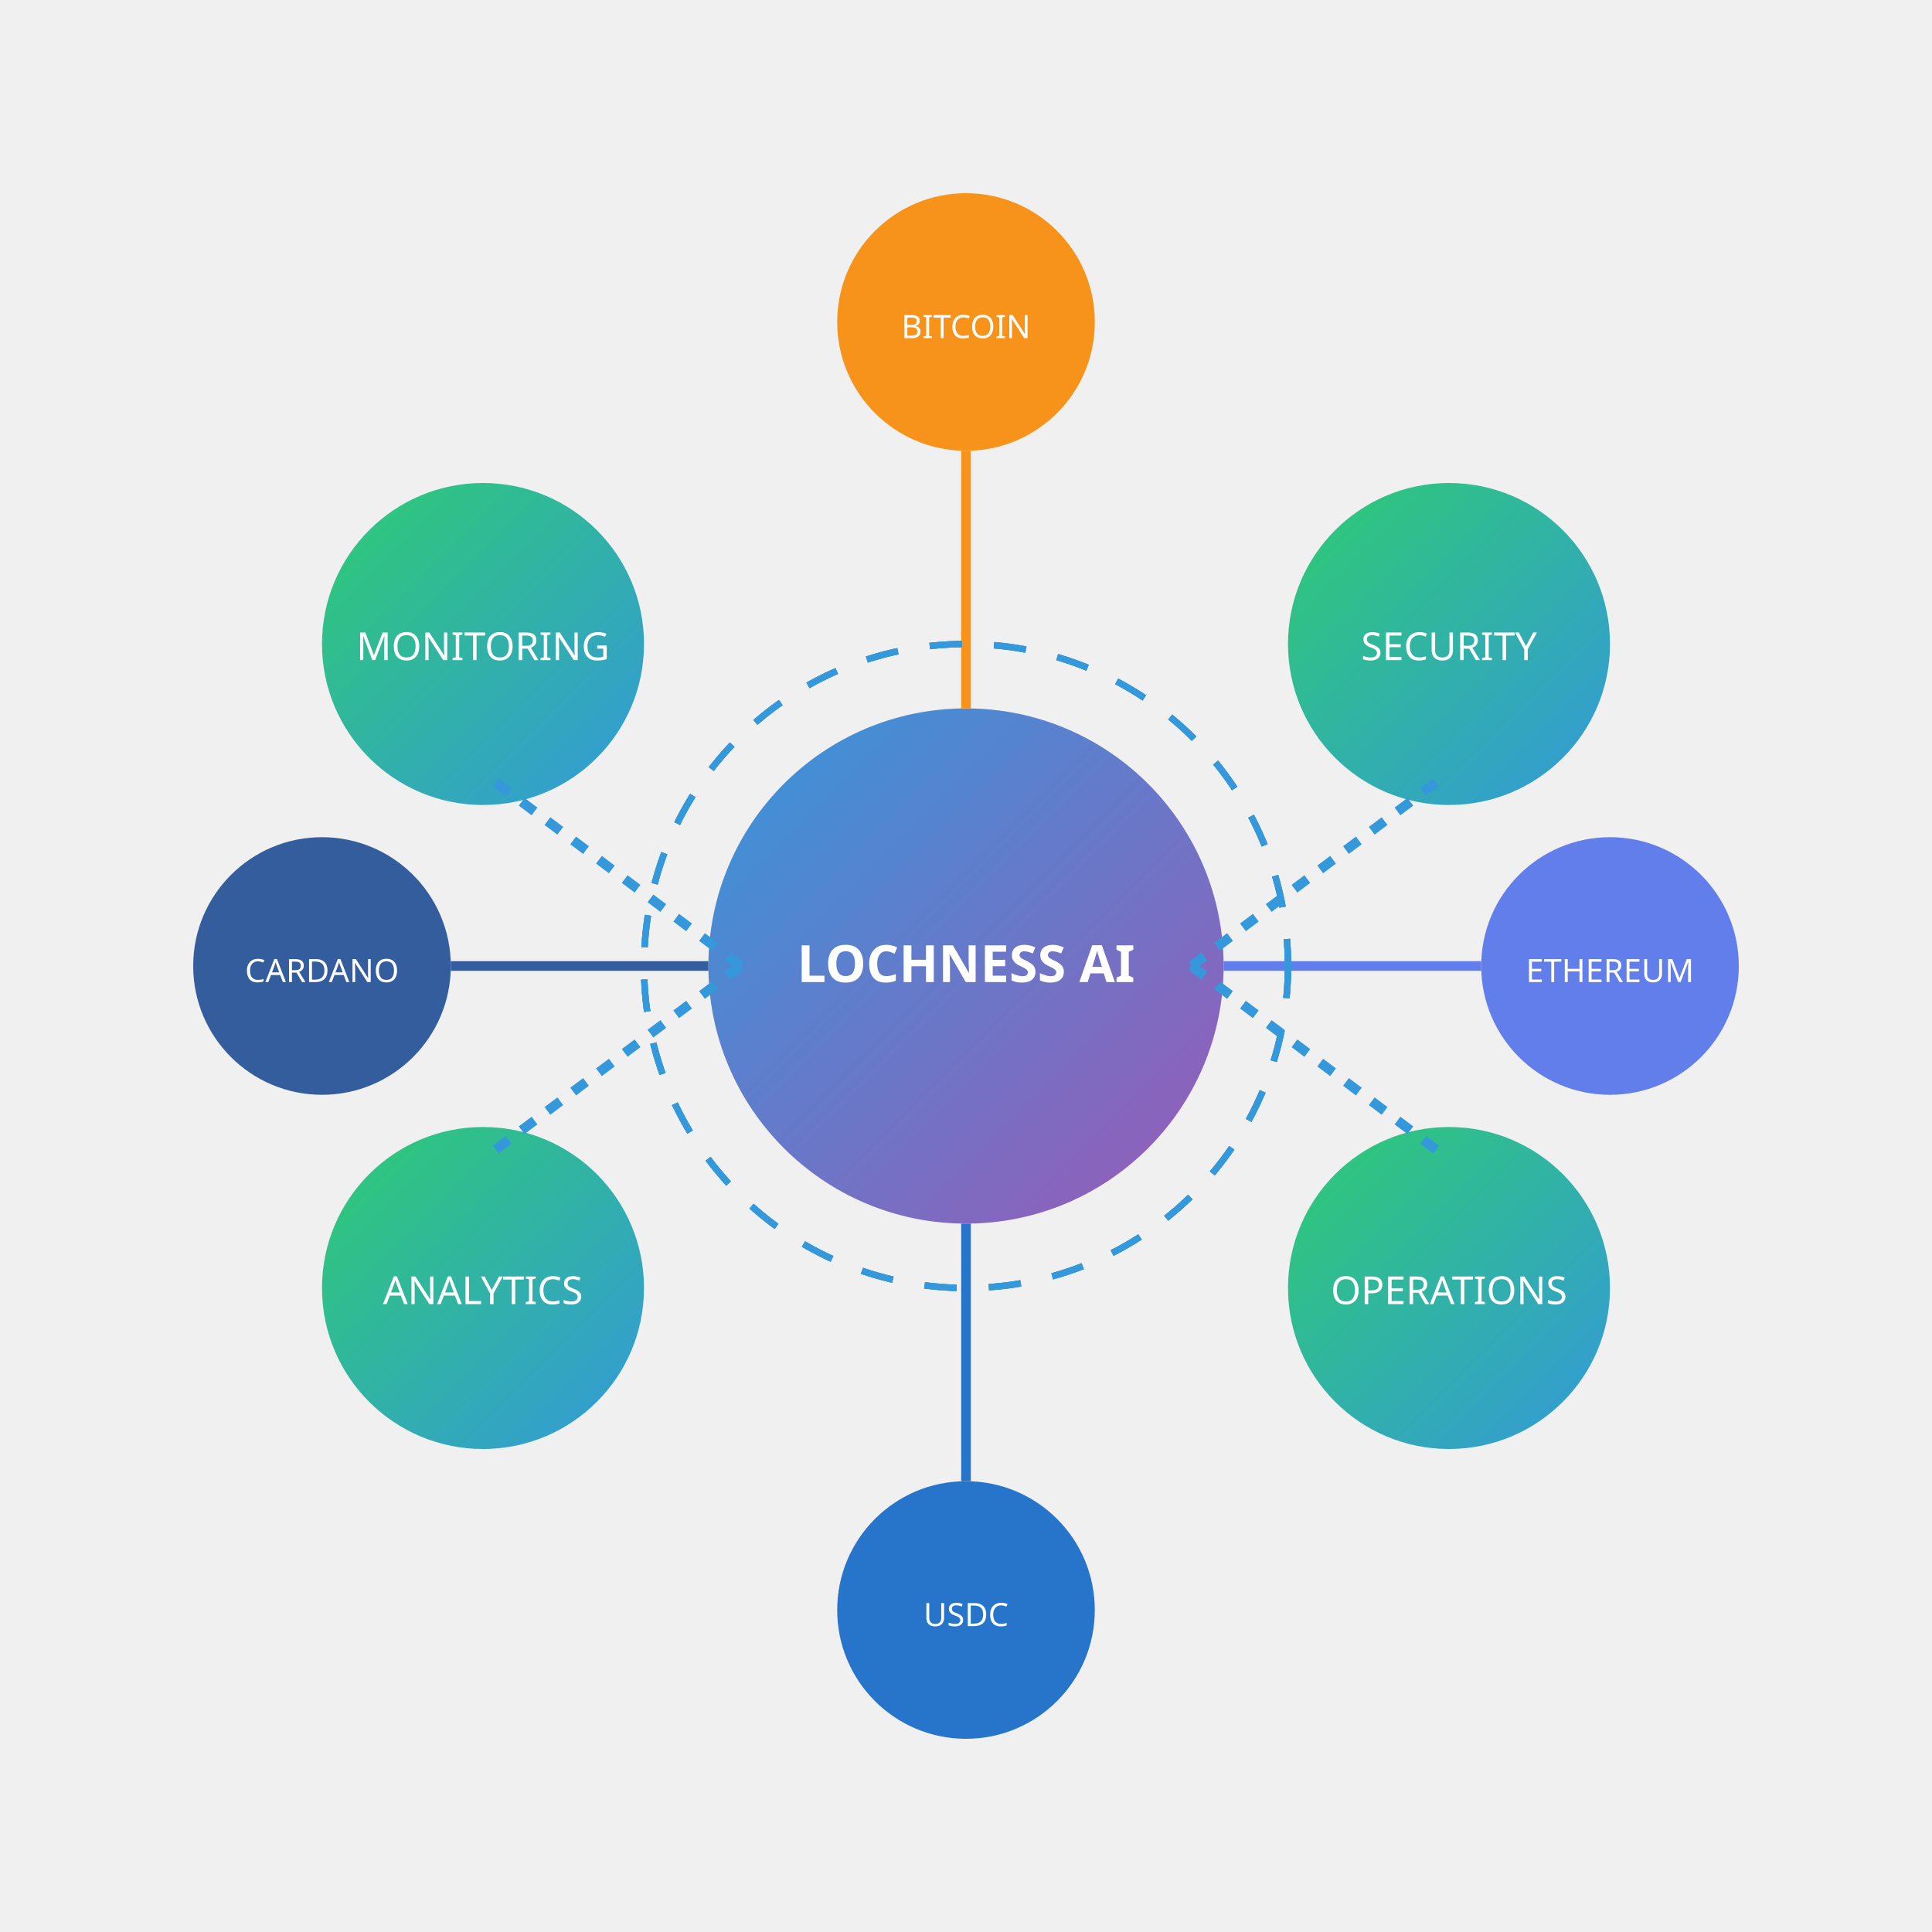
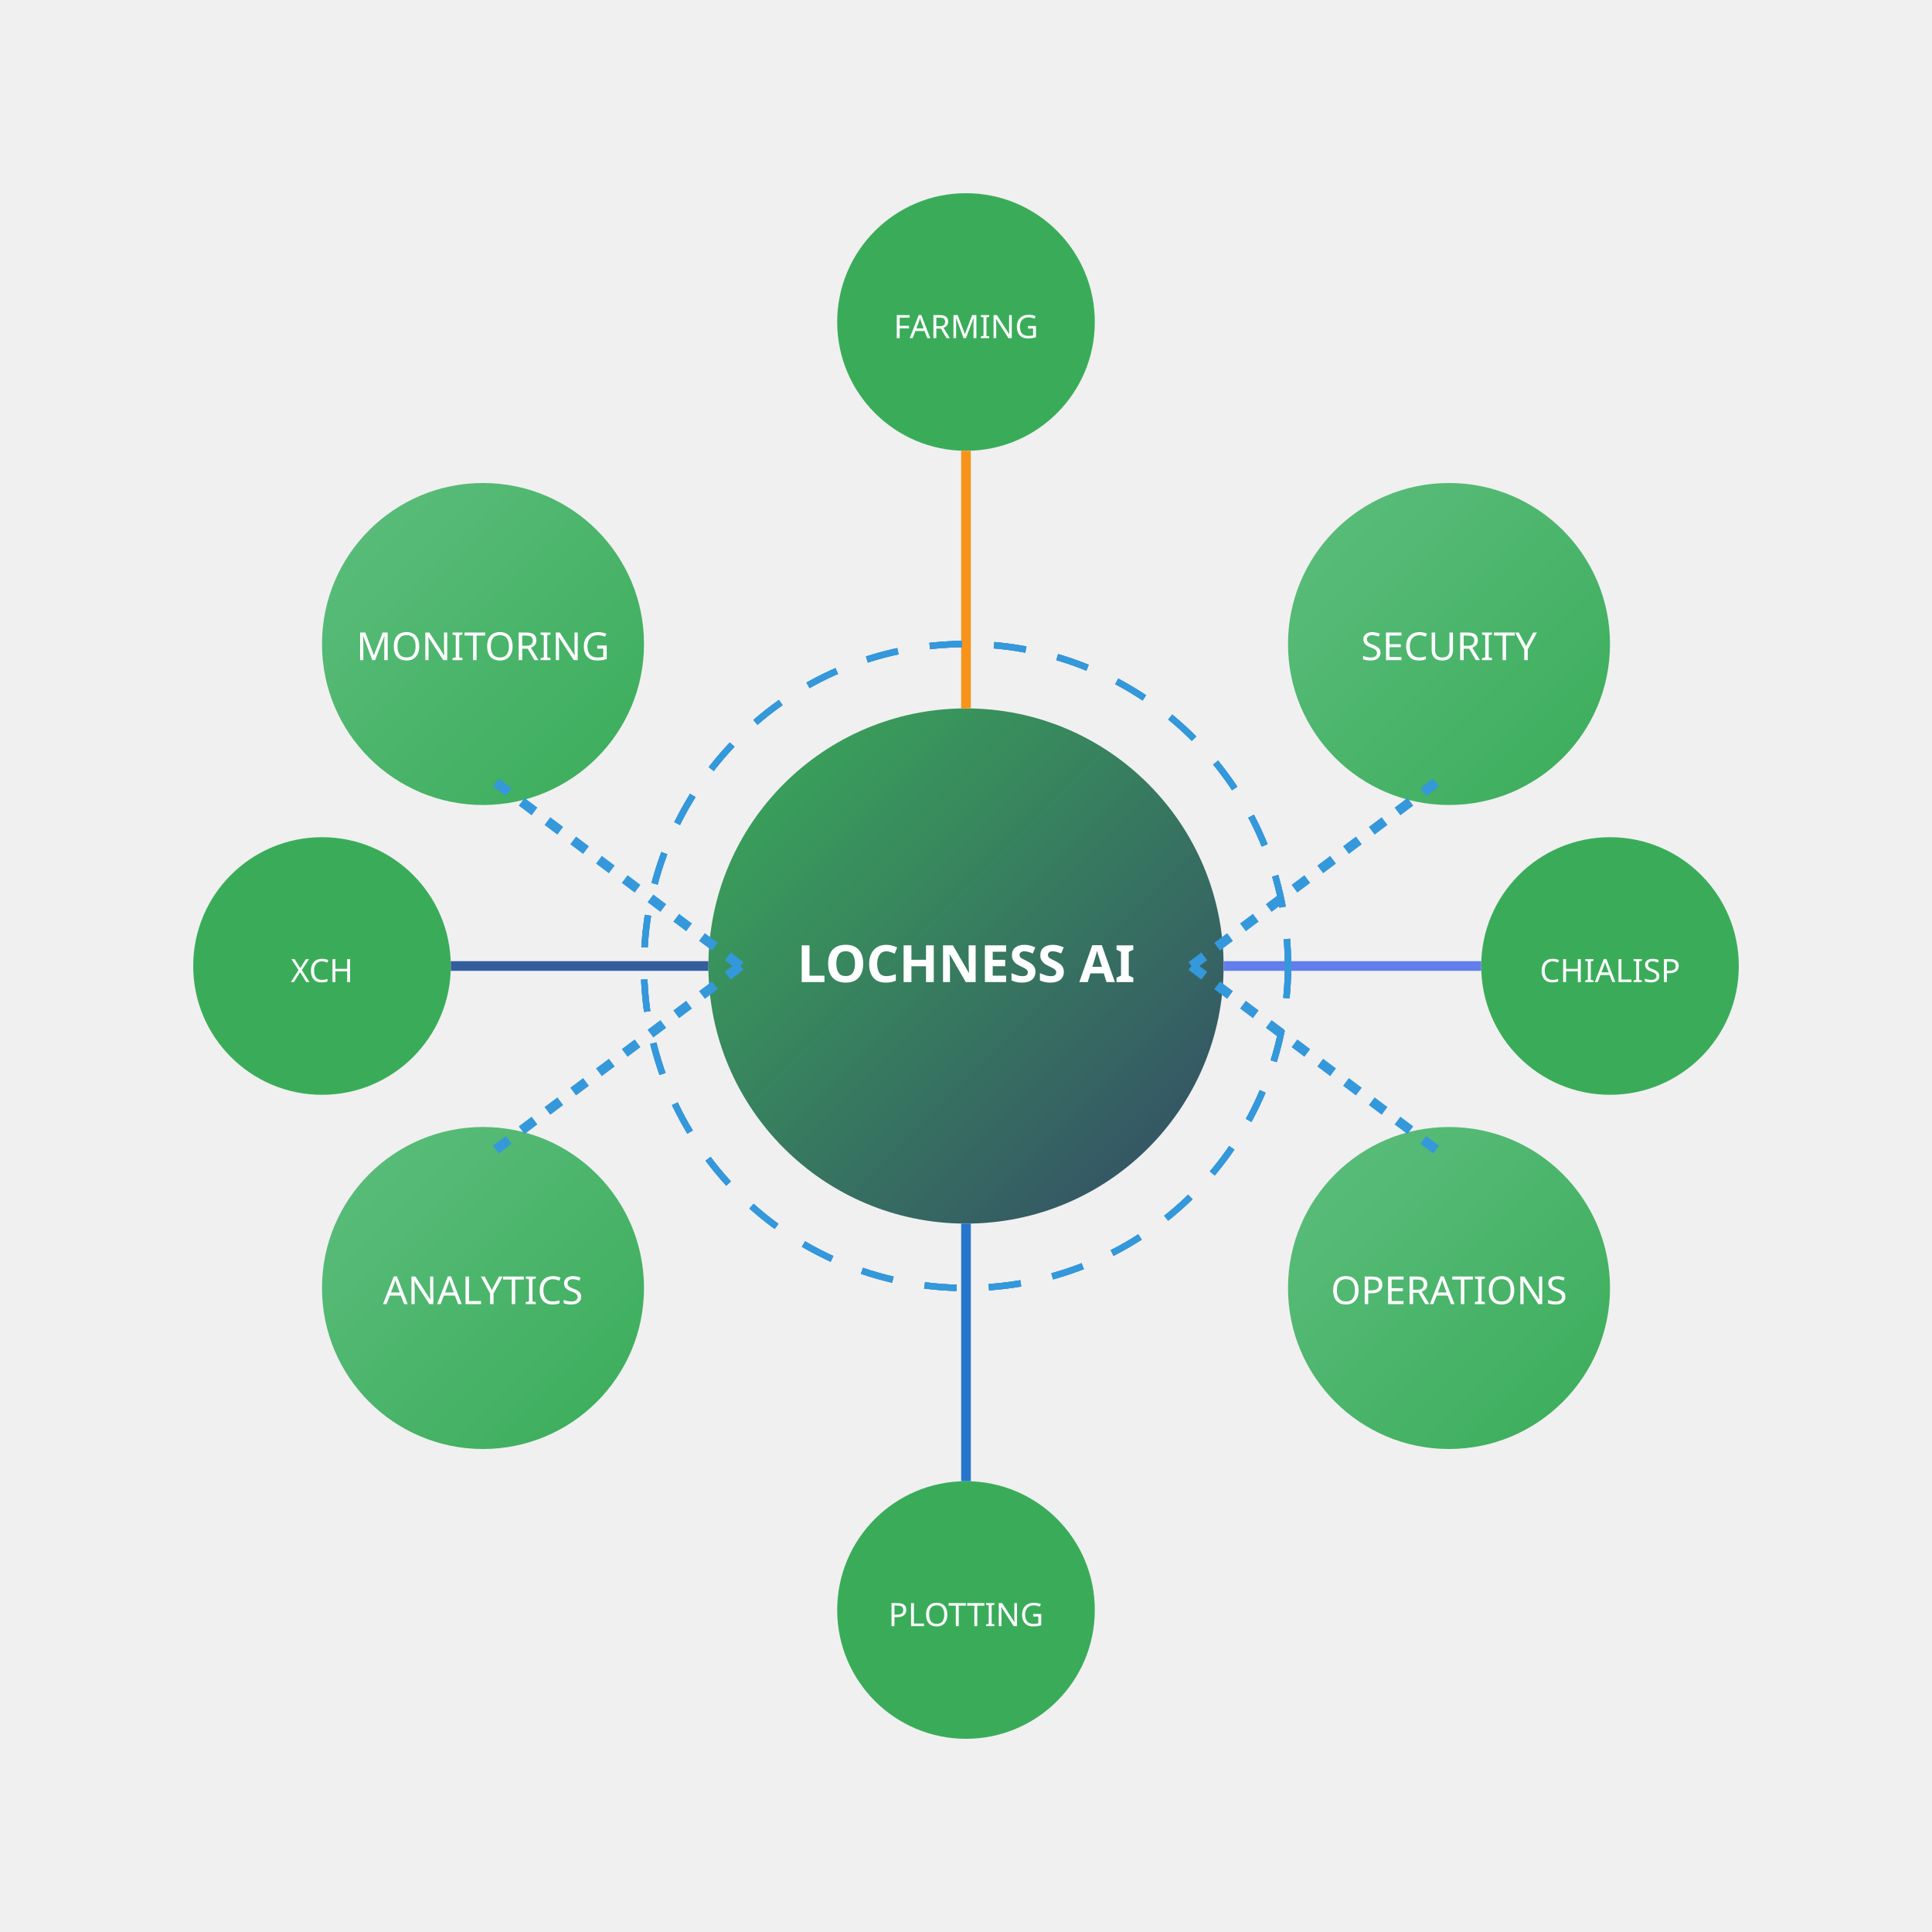
<svg xmlns="http://www.w3.org/2000/svg" width="600" height="600" viewBox="0 0 600 600" fill="none">
  <circle cx="300" cy="300" r="80" fill="url(#gradient1)" />
  <text x="300" y="305" font-family="Montserrat" font-size="16" font-weight="bold" fill="white" text-anchor="middle">LOCHNESS AI</text>
  <circle cx="150" cy="200" r="50" fill="url(#gradient2)" />
  <text x="150" y="205" font-family="Montserrat" font-size="12" fill="white" text-anchor="middle">MONITORING</text>
  <circle cx="450" cy="200" r="50" fill="url(#gradient2)" />
  <text x="450" y="205" font-family="Montserrat" font-size="12" fill="white" text-anchor="middle">SECURITY</text>
  <circle cx="150" cy="400" r="50" fill="url(#gradient2)" />
  <text x="150" y="405" font-family="Montserrat" font-size="12" fill="white" text-anchor="middle">ANALYTICS</text>
  <circle cx="450" cy="400" r="50" fill="url(#gradient2)" />
  <text x="450" y="405" font-family="Montserrat" font-size="12" fill="white" text-anchor="middle">OPERATIONS</text>
-   <circle cx="300" cy="100" r="40" fill="#F7931A" />
-   <text x="300" y="105" font-family="Montserrat" font-size="10" fill="white" text-anchor="middle">BITCOIN</text>
-   <circle cx="500" cy="300" r="40" fill="#627EEA" />
-   <text x="500" y="305" font-family="Montserrat" font-size="10" fill="white" text-anchor="middle">ETHEREUM</text>
-   <circle cx="300" cy="500" r="40" fill="#2775CA" />
-   <text x="300" y="505" font-family="Montserrat" font-size="10" fill="white" text-anchor="middle">USDC</text>
-   <circle cx="100" cy="300" r="40" fill="#345D9D" />
-   <text x="100" y="305" font-family="Montserrat" font-size="10" fill="white" text-anchor="middle">CARDANO</text>
+   <circle cx="300" cy="100" r="40" fill="#3AAC59" />
+   <text x="300" y="105" font-family="Montserrat" font-size="10" fill="white" text-anchor="middle">FARMING</text>
+   <circle cx="500" cy="300" r="40" fill="#3AAC59" />
+   <text x="500" y="305" font-family="Montserrat" font-size="10" fill="white" text-anchor="middle">CHIALISP</text>
+   <circle cx="300" cy="500" r="40" fill="#3AAC59" />
+   <text x="300" y="505" font-family="Montserrat" font-size="10" fill="white" text-anchor="middle">PLOTTING</text>
+   <circle cx="100" cy="300" r="40" fill="#3AAC59" />
+   <text x="100" y="305" font-family="Montserrat" font-size="10" fill="white" text-anchor="middle">XCH</text>
  <line x1="230" y1="300" x2="150" y2="240" stroke="#3498DB" stroke-width="3" stroke-dasharray="5,5" />
  <line x1="370" y1="300" x2="450" y2="240" stroke="#3498DB" stroke-width="3" stroke-dasharray="5,5" />
  <line x1="230" y1="300" x2="150" y2="360" stroke="#3498DB" stroke-width="3" stroke-dasharray="5,5" />
  <line x1="370" y1="300" x2="450" y2="360" stroke="#3498DB" stroke-width="3" stroke-dasharray="5,5" />
  <line x1="300" y1="220" x2="300" y2="140" stroke="#F7931A" stroke-width="3" />
  <line x1="380" y1="300" x2="460" y2="300" stroke="#627EEA" stroke-width="3" />
  <line x1="300" y1="380" x2="300" y2="460" stroke="#2775CA" stroke-width="3" />
  <line x1="220" y1="300" x2="140" y2="300" stroke="#345D9D" stroke-width="3" />
  <circle cx="300" cy="300" r="100" fill="none" stroke="#3498DB" stroke-width="2" stroke-dasharray="10,10">
    <animate attributeName="r" from="90" to="120" dur="3s" repeatCount="indefinite" />
    <animate attributeName="opacity" from="0.8" to="0" dur="3s" repeatCount="indefinite" />
  </circle>
  <circle cx="300" cy="300" r="100" fill="none" stroke="#3498DB" stroke-width="2" stroke-dasharray="10,10">
    <animate attributeName="r" from="90" to="120" dur="3s" begin="1s" repeatCount="indefinite" />
    <animate attributeName="opacity" from="0.8" to="0" dur="3s" begin="1s" repeatCount="indefinite" />
  </circle>
  <circle cx="300" cy="300" r="100" fill="none" stroke="#3498DB" stroke-width="2" stroke-dasharray="10,10">
    <animate attributeName="r" from="90" to="120" dur="3s" begin="2s" repeatCount="indefinite" />
    <animate attributeName="opacity" from="0.8" to="0" dur="3s" begin="2s" repeatCount="indefinite" />
  </circle>
  <defs>
    <linearGradient id="gradient1" x1="0%" y1="0%" x2="100%" y2="100%">
-       <stop offset="0%" stop-color="#3498DB" />
-       <stop offset="100%" stop-color="#9B59B6" />
+       <stop offset="0%" stop-color="#3AAC59" />
+       <stop offset="100%" stop-color="#344966" />
    </linearGradient>
    <linearGradient id="gradient2" x1="0%" y1="0%" x2="100%" y2="100%">
-       <stop offset="0%" stop-color="#2ECC71" />
-       <stop offset="100%" stop-color="#3498DB" />
+       <stop offset="0%" stop-color="#5DBE7E" />
+       <stop offset="100%" stop-color="#3AAC59" />
    </linearGradient>
  </defs>
</svg>
